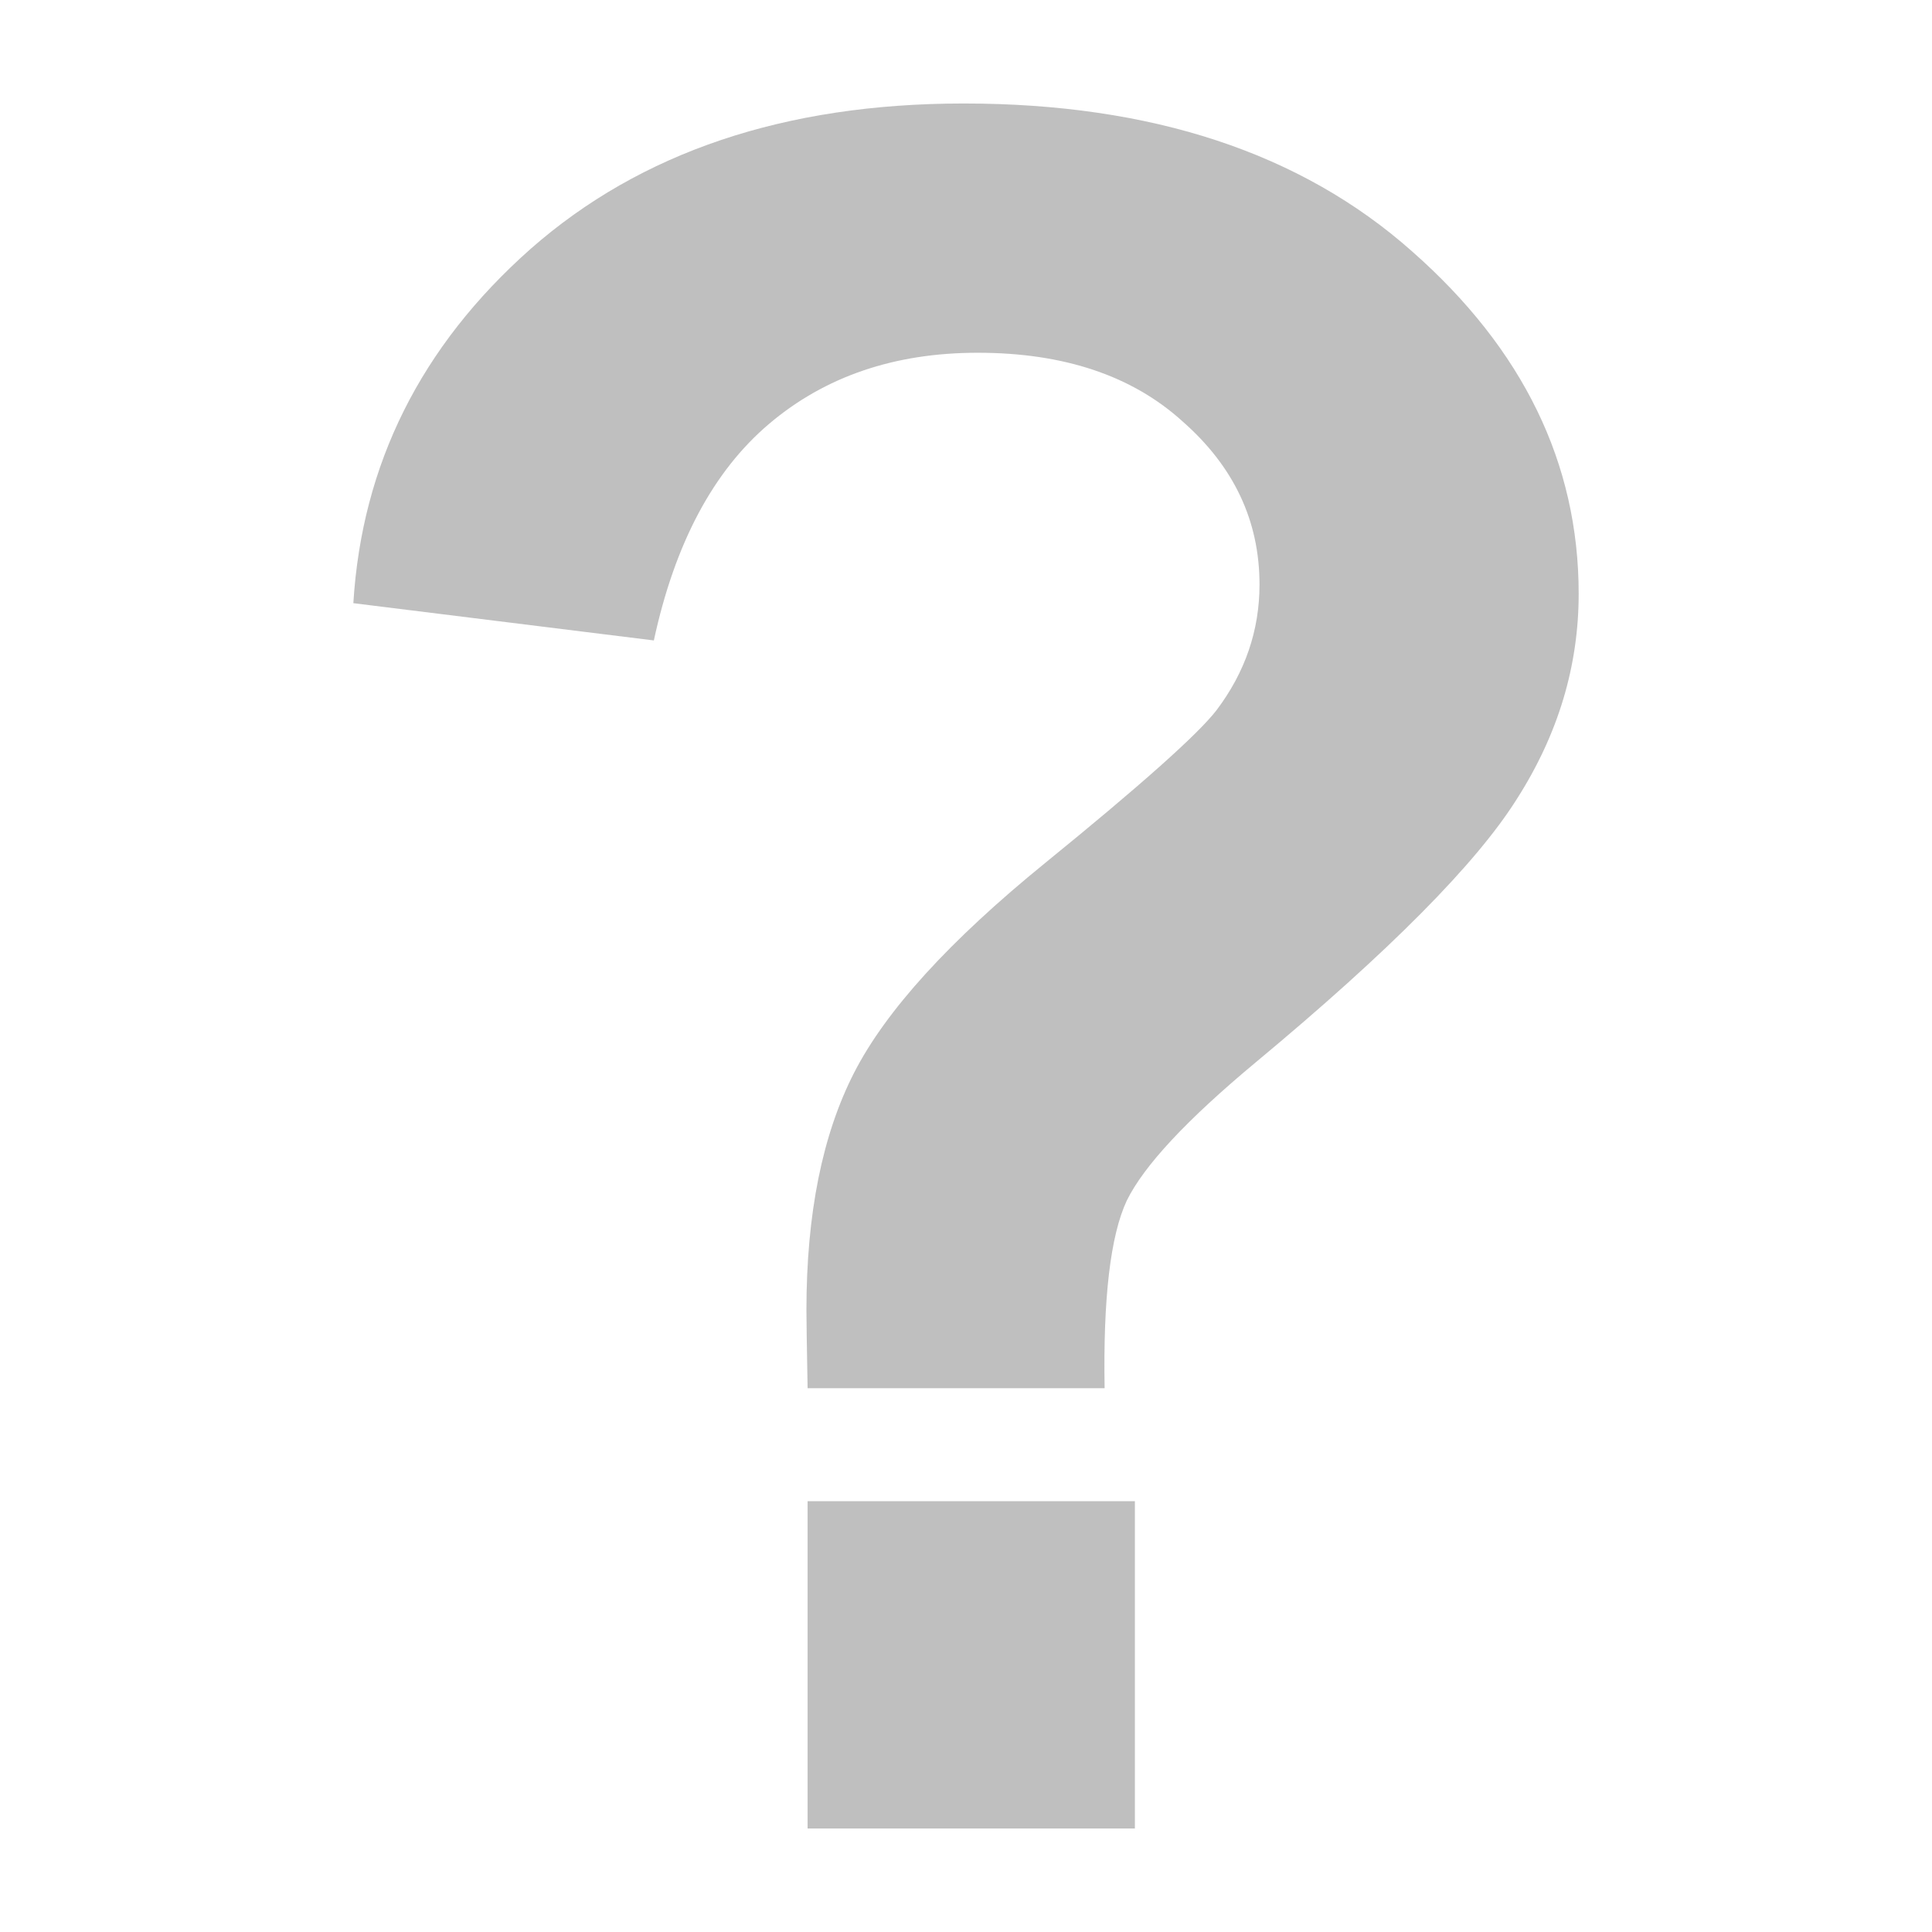
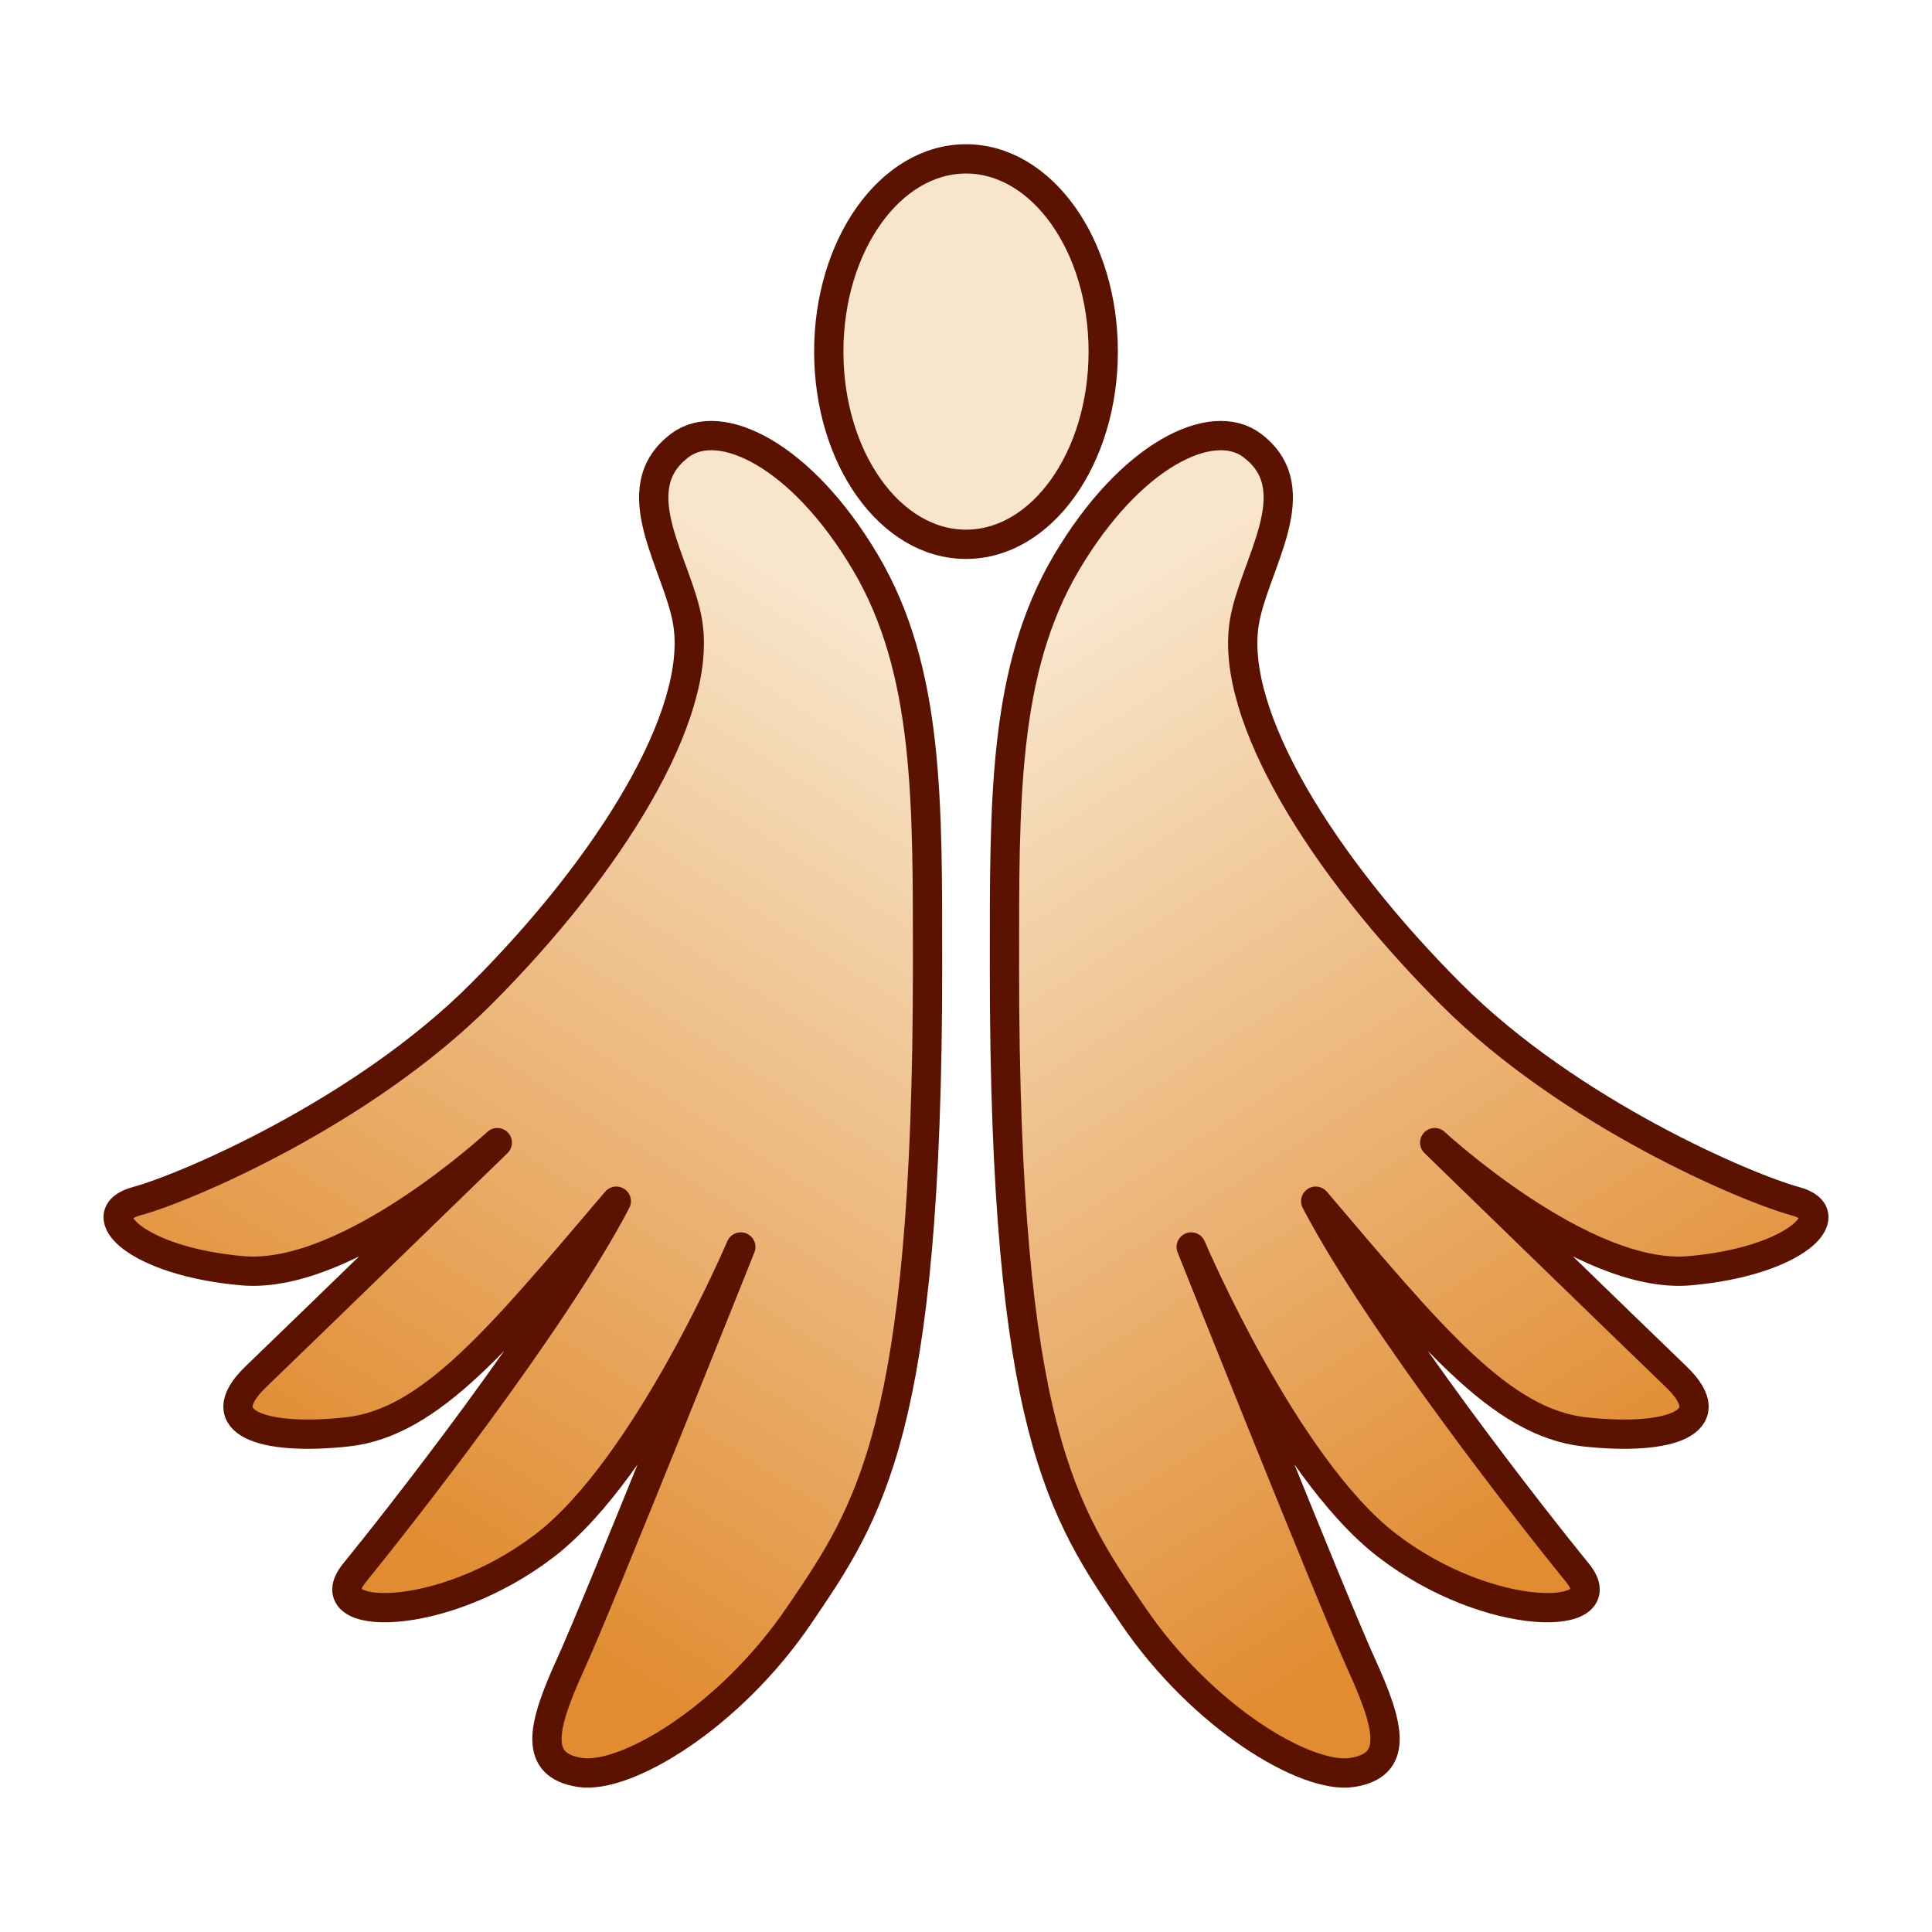
<svg xmlns="http://www.w3.org/2000/svg" xmlns:xlink="http://www.w3.org/1999/xlink" width="280" height="280" id="svg2" version="1.1">
  <defs id="defs4">
+     <linearGradient id="linearGradient4276">
+       <stop style="stop-color:#f8e6cc;stop-opacity:1;" offset="0" id="stop4278" />
+       <stop style="stop-color:#e18c31;stop-opacity:1" offset="1" id="stop4280" />
+     </linearGradient>
    <linearGradient id="linearGradient6574">
      <stop style="stop-color:#ffbb04;stop-opacity:1" offset="0" id="stop6576" />
      <stop style="stop-color:#b60006;stop-opacity:1" offset="1" id="stop6578" />
    </linearGradient>
    <linearGradient id="linearGradient5911">
      <stop style="stop-color:#a6871b;stop-opacity:1;" offset="0" id="stop5913" />
      <stop style="stop-color:#a1811c;stop-opacity:1" offset="1" id="stop5915" />
    </linearGradient>
    <linearGradient id="linearGradient5903">
      <stop style="stop-color:#fbd00f;stop-opacity:1;" offset="0" id="stop5905" />
      <stop style="stop-color:#e49e00;stop-opacity:1" offset="1" id="stop5907" />
    </linearGradient>
    <linearGradient id="linearGradient5703">
      <stop style="stop-color:#f3f3f3;stop-opacity:1;" offset="0" id="stop5705" />
      <stop style="stop-color:#6c756c;stop-opacity:1" offset="1" id="stop5707" />
    </linearGradient>
    <linearGradient id="linearGradient4648">
      <stop style="stop-color:#3083cf;stop-opacity:1;" offset="0" id="stop4650" />
      <stop style="stop-color:#001084;stop-opacity:1" offset="1" id="stop4652" />
    </linearGradient>
    <linearGradient id="linearGradient4351">
      <stop style="stop-color:#fb0d00;stop-opacity:0.678" offset="0" id="stop4353" />
      <stop id="stop4359" offset="0.6" style="stop-color:#8d1f18;stop-opacity:1" />
      <stop style="stop-color:#000000;stop-opacity:1" offset="1" id="stop4355" />
    </linearGradient>
    <linearGradient id="linearGradient3893">
      <stop style="stop-color:#e48713;stop-opacity:1;" offset="0" id="stop3895" />
      <stop id="stop3901" offset="0.5" style="stop-color:#f8d260;stop-opacity:1;" />
      <stop style="stop-color:#fffeeb;stop-opacity:1" offset="1" id="stop3897" />
    </linearGradient>
    <linearGradient id="linearGradient5815">
      <stop style="stop-color:#00edff;stop-opacity:1;" offset="0" id="stop5817" />
      <stop style="stop-color:#0092bf;stop-opacity:1" offset="1" id="stop5819" />
    </linearGradient>
    <linearGradient id="linearGradient5794">
      <stop style="stop-color:#ffffff;stop-opacity:1" offset="0" id="stop5796" />
      <stop style="stop-color:#686968;stop-opacity:1" offset="1" id="stop5798" />
    </linearGradient>
    <radialGradient xlink:href="#linearGradient5794" id="radialGradient5800" cx="644.968" cy="129.803" fx="644.968" fy="129.803" r="59.485" gradientTransform="matrix(-0.01752838,0.9614461,-1.046202,-0.01907357,782.2459,-471.564)" gradientUnits="userSpaceOnUse" />
    <radialGradient xlink:href="#linearGradient5794" id="radialGradient5810" gradientUnits="userSpaceOnUse" gradientTransform="matrix(-0.01752838,0.9614461,-1.046202,-0.01907357,782.2459,-471.564)" cx="644.968" cy="129.803" fx="644.968" fy="129.803" r="59.485" />
    <radialGradient xlink:href="#linearGradient5815" id="radialGradient5821" cx="624.674" cy="149.02" fx="624.674" fy="149.02" r="17.678" gradientTransform="matrix(1.716955,0.6372799,-0.2786175,0.7506495,-404.2428,-359.7584)" gradientUnits="userSpaceOnUse" />
    <radialGradient xlink:href="#linearGradient5794" id="radialGradient5835" gradientUnits="userSpaceOnUse" gradientTransform="matrix(-0.01752838,0.9614461,-1.046202,-0.01907357,782.2459,-471.564)" cx="644.968" cy="129.803" fx="644.968" fy="129.803" r="59.485" />
    <radialGradient xlink:href="#linearGradient4648" id="radialGradient4654" cx="832.766" cy="915.232" fx="832.766" fy="915.232" r="61.984" gradientTransform="matrix(-1.4042,2.432149,-2.589646,-1.495131,3659.33,214.0033)" gradientUnits="userSpaceOnUse" />
    <radialGradient xlink:href="#linearGradient4990" id="radialGradient4996" cx="765.478" cy="1161.831" fx="765.478" fy="1161.831" r="61.375" gradientTransform="matrix(1.336054,1.336054,-1.440136,1.440136,790.4353,-1783.572)" gradientUnits="userSpaceOnUse" />
    <linearGradient id="linearGradient4990">
      <stop style="stop-color:#0160e1;stop-opacity:1;" offset="0" id="stop4992" />
      <stop style="stop-color:#002d60;stop-opacity:0.976" offset="1" id="stop4994" />
    </linearGradient>
    <radialGradient r="59.485" fy="129.803" fx="644.968" cy="129.803" cx="644.968" gradientTransform="matrix(-0.01752838,0.9614461,-1.046202,-0.01907357,782.2459,-471.564)" gradientUnits="userSpaceOnUse" id="radialGradient5835-4" xlink:href="#linearGradient5794-6" />
    <radialGradient gradientUnits="userSpaceOnUse" gradientTransform="matrix(1.716955,0.6372799,-0.2786175,0.7506495,-404.2428,-359.7584)" r="17.678" fy="149.02" fx="624.674" cy="149.02" cx="624.674" id="radialGradient5821-2" xlink:href="#linearGradient5815-1" />
    <radialGradient r="59.485" fy="129.803" fx="644.968" cy="129.803" cx="644.968" gradientTransform="matrix(-0.01752838,0.9614461,-1.046202,-0.01907357,782.2459,-471.564)" gradientUnits="userSpaceOnUse" id="radialGradient5810-9" xlink:href="#linearGradient5794-6" />
    <radialGradient gradientUnits="userSpaceOnUse" gradientTransform="matrix(-0.01752838,0.9614461,-1.046202,-0.01907357,782.2459,-471.564)" r="59.485" fy="129.803" fx="644.968" cy="129.803" cx="644.968" id="radialGradient5800-4" xlink:href="#linearGradient5794-6" />
    <linearGradient id="linearGradient5794-6">
      <stop id="stop5796-8" offset="0" style="stop-color:#ffffff;stop-opacity:1" />
      <stop id="stop5798-7" offset="1" style="stop-color:#686968;stop-opacity:1" />
    </linearGradient>
    <linearGradient id="linearGradient5815-1">
      <stop id="stop5817-2" offset="0" style="stop-color:#00edff;stop-opacity:1;" />
      <stop id="stop5819-0" offset="1" style="stop-color:#0092bf;stop-opacity:1" />
    </linearGradient>
    <radialGradient xlink:href="#linearGradient5903" id="radialGradient5909" cx="433.442" cy="1157.549" fx="433.442" fy="1157.549" r="50.295" gradientTransform="matrix(1,0,0,0.8723526,0,147.7582)" gradientUnits="userSpaceOnUse" />
    <radialGradient xlink:href="#linearGradient5911" id="radialGradient5917" cx="433.478" cy="1157.453" fx="433.478" fy="1157.453" r="29.172" gradientTransform="translate(0,9.9192549e-4)" gradientUnits="userSpaceOnUse" />
    <radialGradient xlink:href="#linearGradient5911" id="radialGradient5931" gradientUnits="userSpaceOnUse" gradientTransform="translate(0,9.9192549e-4)" cx="433.478" cy="1157.453" fx="433.478" fy="1157.453" r="29.172" />
    <radialGradient xlink:href="#linearGradient5903" id="radialGradient5933" gradientUnits="userSpaceOnUse" gradientTransform="matrix(1,0,0,0.8723526,0,147.7582)" cx="433.442" cy="1157.549" fx="433.442" fy="1157.549" r="50.295" />
    <radialGradient xlink:href="#linearGradient5903" id="radialGradient5936" gradientUnits="userSpaceOnUse" gradientTransform="matrix(2.48535,0,0,2.168101,-937.2558,-1597.322)" cx="433.442" cy="1157.549" fx="433.442" fy="1157.549" r="50.295" />
    <radialGradient xlink:href="#linearGradient5911" id="radialGradient5939" gradientUnits="userSpaceOnUse" gradientTransform="matrix(2.48535,0,0,2.48535,-937.2558,-1964.55)" cx="433.478" cy="1157.453" fx="433.478" fy="1157.453" r="29.172" />
    <radialGradient xlink:href="#linearGradient5911" id="radialGradient5943" gradientUnits="userSpaceOnUse" gradientTransform="matrix(10.84957,0,0,10.84957,-4562.965,-11645.734)" cx="433.478" cy="1157.453" fx="433.478" fy="1157.453" r="29.172" />
    <radialGradient xlink:href="#linearGradient5911" id="radialGradient5950" gradientUnits="userSpaceOnUse" gradientTransform="matrix(2.48535,0,0,2.48535,-937.2558,-1964.55)" cx="433.478" cy="1157.453" fx="433.478" fy="1157.453" r="29.172" />
    <radialGradient xlink:href="#linearGradient5903" id="radialGradient5952" gradientUnits="userSpaceOnUse" gradientTransform="matrix(2.48535,0,0,2.168101,-937.2558,-1597.322)" cx="433.442" cy="1157.549" fx="433.442" fy="1157.549" r="50.295" />
    <radialGradient xlink:href="#linearGradient5911" id="radialGradient5954" gradientUnits="userSpaceOnUse" gradientTransform="matrix(10.84957,0,0,10.84957,-4562.965,-11645.734)" cx="433.478" cy="1157.453" fx="433.478" fy="1157.453" r="29.172" />
    <radialGradient xlink:href="#linearGradient5911" id="radialGradient5957" gradientUnits="userSpaceOnUse" gradientTransform="matrix(10.84957,0,0,10.84957,-4563.055,-11645.495)" cx="433.478" cy="1157.453" fx="433.478" fy="1157.453" r="29.172" />
    <linearGradient id="linearGradient5794-8">
      <stop id="stop5796-9" offset="0" style="stop-color:#ffffff;stop-opacity:1" />
      <stop id="stop5798-6" offset="1" style="stop-color:#686968;stop-opacity:1" />
    </linearGradient>
    <linearGradient id="linearGradient5999">
      <stop id="stop6001" offset="0" style="stop-color:#e8e1e1;stop-opacity:1" />
      <stop style="stop-color:#746173;stop-opacity:1" offset="0.328" id="stop6009" />
      <stop style="stop-color:#a18683;stop-opacity:1" offset="0.694" id="stop6007" />
      <stop id="stop6003" offset="1" style="stop-color:#ddb7ab;stop-opacity:1" />
    </linearGradient>
    <radialGradient xlink:href="#linearGradient6574" id="radialGradient6580" cx="1782.469" cy="1607.733" fx="1782.469" fy="1607.733" r="47.197" gradientTransform="matrix(3.2396,1.545928e-6,-1.7522621e-6,3.671987,-5634.483,-4870.565)" gradientUnits="userSpaceOnUse" />
+     <linearGradient xlink:href="#linearGradient4276" id="linearGradient4282" x1="4.728" y1="869.882" x2="-70.749" y2="987.882" gradientUnits="userSpaceOnUse" gradientTransform="matrix(1.061351,0,0,1.061351,122.4877,-59.83053)" />
+     <linearGradient xlink:href="#linearGradient4276" id="linearGradient4288" gradientUnits="userSpaceOnUse" gradientTransform="matrix(-1.061351,0,0,1.061351,157.5123,-59.83053)" x1="4.728" y1="869.882" x2="-70.749" y2="987.882" />
  </defs>
  <g id="layer1" transform="translate(0,-772.3622)">
-     <g transform="matrix(1.728562,0,0,1.728562,894.1391,-189.9166)" style="font-size:40px;font-style:normal;font-weight:normal;line-height:125%;letter-spacing:0px;word-spacing:0px;fill:#808080;fill-opacity:0.502;stroke:none;font-family:Sans" id="text3051">
-       <path d="m -424.66,673.086 -24.902,0 c -0.065,-3.581 -0.098,-5.762 -0.098,-6.543 -4e-5,-8.073 1.335,-14.713 4.004,-19.922 2.669,-5.208 8.008,-11.068 16.016,-17.578 8.008,-6.51 12.793,-10.775 14.355,-12.793 2.409,-3.19 3.613,-6.706 3.613,-10.547 -9e-5,-5.338 -2.149,-9.896 -6.445,-13.672 -4.232,-3.841 -9.961,-5.762 -17.188,-5.762 -6.966,1.2e-4 -12.793,1.986 -17.48,5.957 -4.688,3.971 -7.91,10.026 -9.668,18.164 l -25.195,-3.125 c 0.716,-11.654 5.664,-21.549 14.844,-29.688 9.245,-8.138 21.354,-12.207 36.328,-12.207 15.755,1.5e-4 28.288,4.134 37.598,12.402 9.31,8.203 13.965,17.774 13.965,28.711 -1.2e-4,6.055 -1.725,11.784 -5.176,17.188 -3.386,5.404 -10.677,12.761 -21.875,22.07 -5.794,4.818 -9.408,8.691 -10.84,11.621 -1.367,2.93 -1.986,8.171 -1.855,15.723 M -449.562,710 l 0,-27.441 27.441,0 0,27.441 -27.441,0" style="font-size:200px;font-variant:normal;font-weight:bold;font-stretch:normal;font-family:Arial;-inkscape-font-specification:Arial Bold;fill:#808080;fill-opacity:0.502" id="path3056" />
-     </g>
+     <ellipse style="opacity:1;fill:#f8e6cc;fill-opacity:1;stroke:#5c1201;stroke-width:4.245;stroke-linecap:round;stroke-linejoin:round;stroke-miterlimit:4;stroke-dasharray:none;stroke-opacity:1" id="path4270" cx="140" cy="823.318" rx="19.888" ry="27.929" />
+     <path style="fill:url(#linearGradient4282);fill-opacity:1;fill-rule:evenodd;stroke:#5c1201;stroke-width:4.245;stroke-linecap:round;stroke-linejoin:round;stroke-miterlimit:4;stroke-dasharray:none;stroke-opacity:1" d="m 134.428,912.486 c 0,67.13 -8.491,79.071 -18.574,93.93 -10.083,14.859 -25.207,23.88 -31.841,22.819 -6.633,-1.061 -5.572,-6.368 -1.327,-15.655 4.245,-9.287 24.676,-60.497 24.676,-60.497 0,0 -13.532,31.841 -28.391,43.25 -14.859,11.41 -33.433,11.144 -27.595,3.98 5.837,-7.164 28.656,-36.086 37.943,-53.864 -16.716,19.635 -26.799,32.106 -39.005,33.433 -12.206,1.327 -20.166,-1.327 -13.267,-7.96 6.899,-6.633 35.025,-33.963 35.025,-33.963 0,0 -21.492,19.9 -36.882,18.574 -15.39,-1.327 -22.288,-8.225 -15.39,-10.083 6.899,-1.857 32.637,-12.736 49.883,-29.983 18.751,-18.751 32.15,-40.5 29.983,-53.864 -1.374,-8.473 -9.685,-19.37 -1.061,-25.738 5.747,-4.244 17.512,1.327 26.799,16.982 9.287,15.655 9.021,34.759 9.021,58.64 z" id="path4274" />
+     <path id="path4284" d="m 145.572,912.486 c 0,67.13 8.491,79.071 18.574,93.93 10.083,14.859 25.207,23.88 31.841,22.819 6.633,-1.061 5.572,-6.368 1.327,-15.655 -4.245,-9.287 -24.676,-60.497 -24.676,-60.497 0,0 13.532,31.841 28.391,43.25 14.859,11.41 33.433,11.144 27.595,3.98 -5.837,-7.164 -28.656,-36.086 -37.943,-53.864 16.716,19.635 26.799,32.106 39.005,33.433 12.206,1.327 20.166,-1.327 13.267,-7.96 -6.899,-6.633 -35.025,-33.963 -35.025,-33.963 0,0 21.492,19.9 36.882,18.574 15.39,-1.327 22.288,-8.225 15.39,-10.083 -6.899,-1.857 -32.637,-12.736 -49.883,-29.983 -18.751,-18.751 -32.15,-40.5 -29.983,-53.864 1.374,-8.473 9.685,-19.37 1.061,-25.738 -5.747,-4.244 -17.512,1.327 -26.799,16.982 -9.287,15.655 -9.021,34.759 -9.021,58.64 z" style="fill:url(#linearGradient4288);fill-opacity:1;fill-rule:evenodd;stroke:#5c1201;stroke-width:4.245;stroke-linecap:round;stroke-linejoin:round;stroke-miterlimit:4;stroke-dasharray:none;stroke-opacity:1" />
  </g>
</svg>
